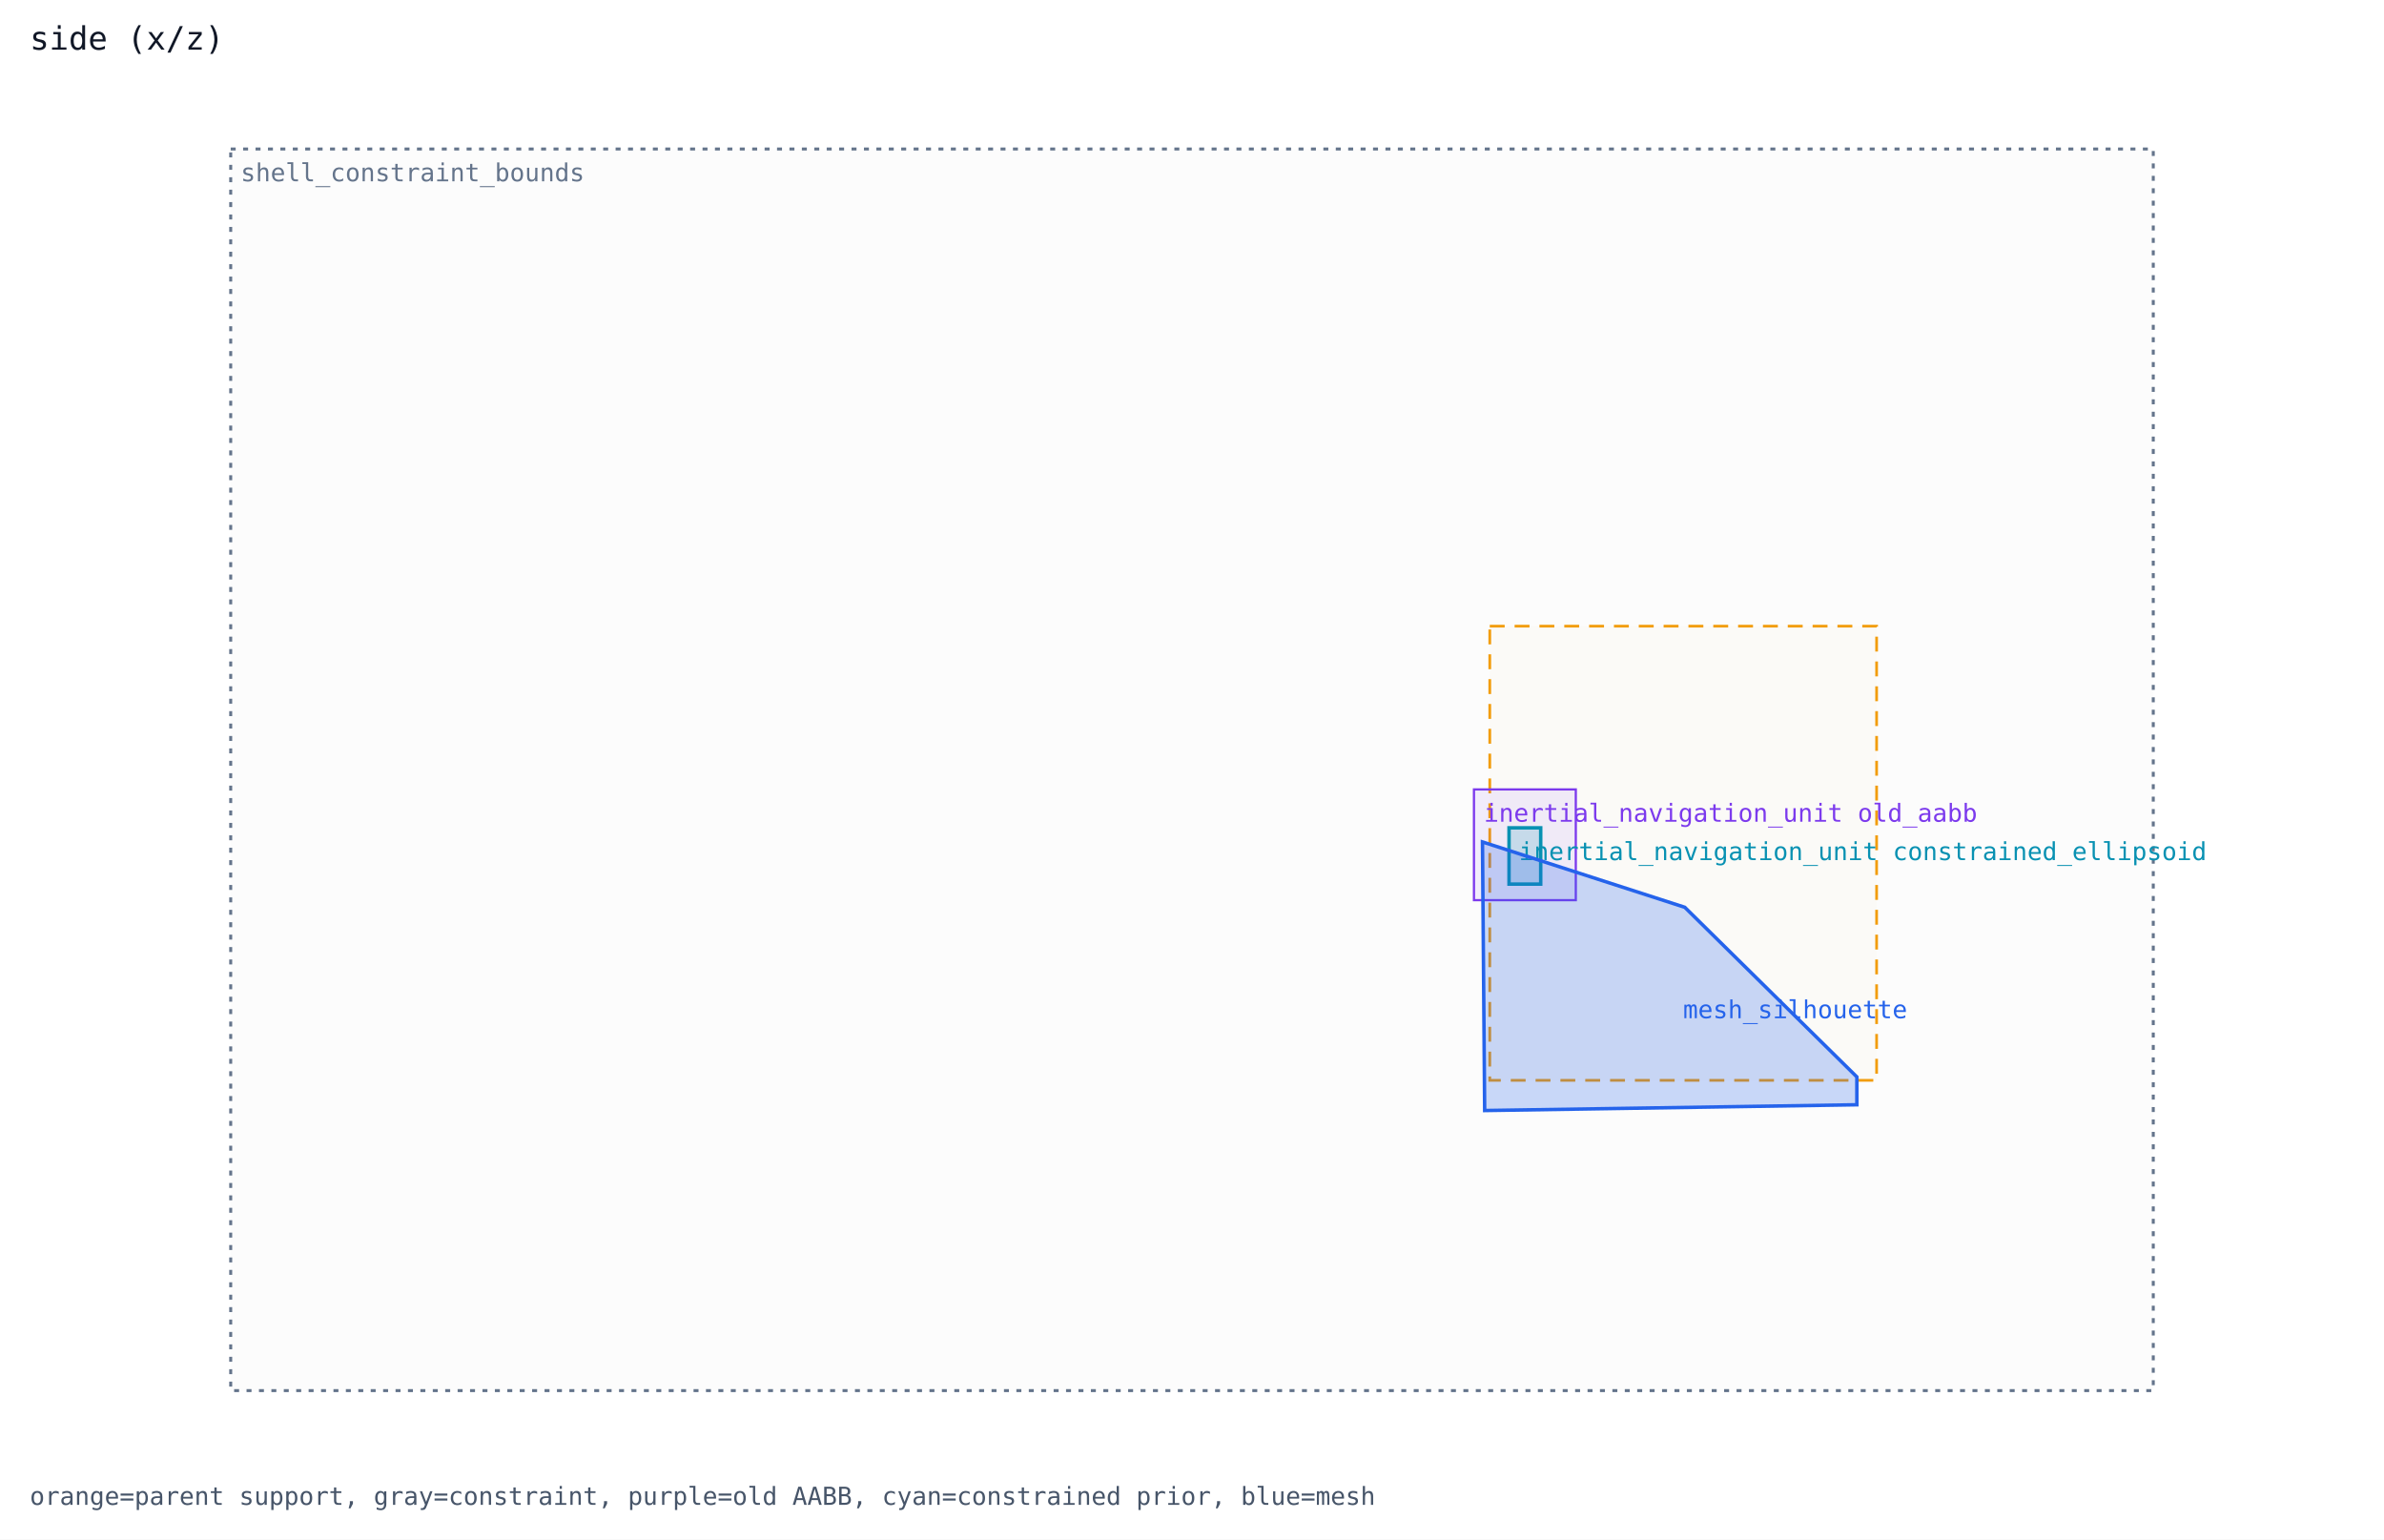
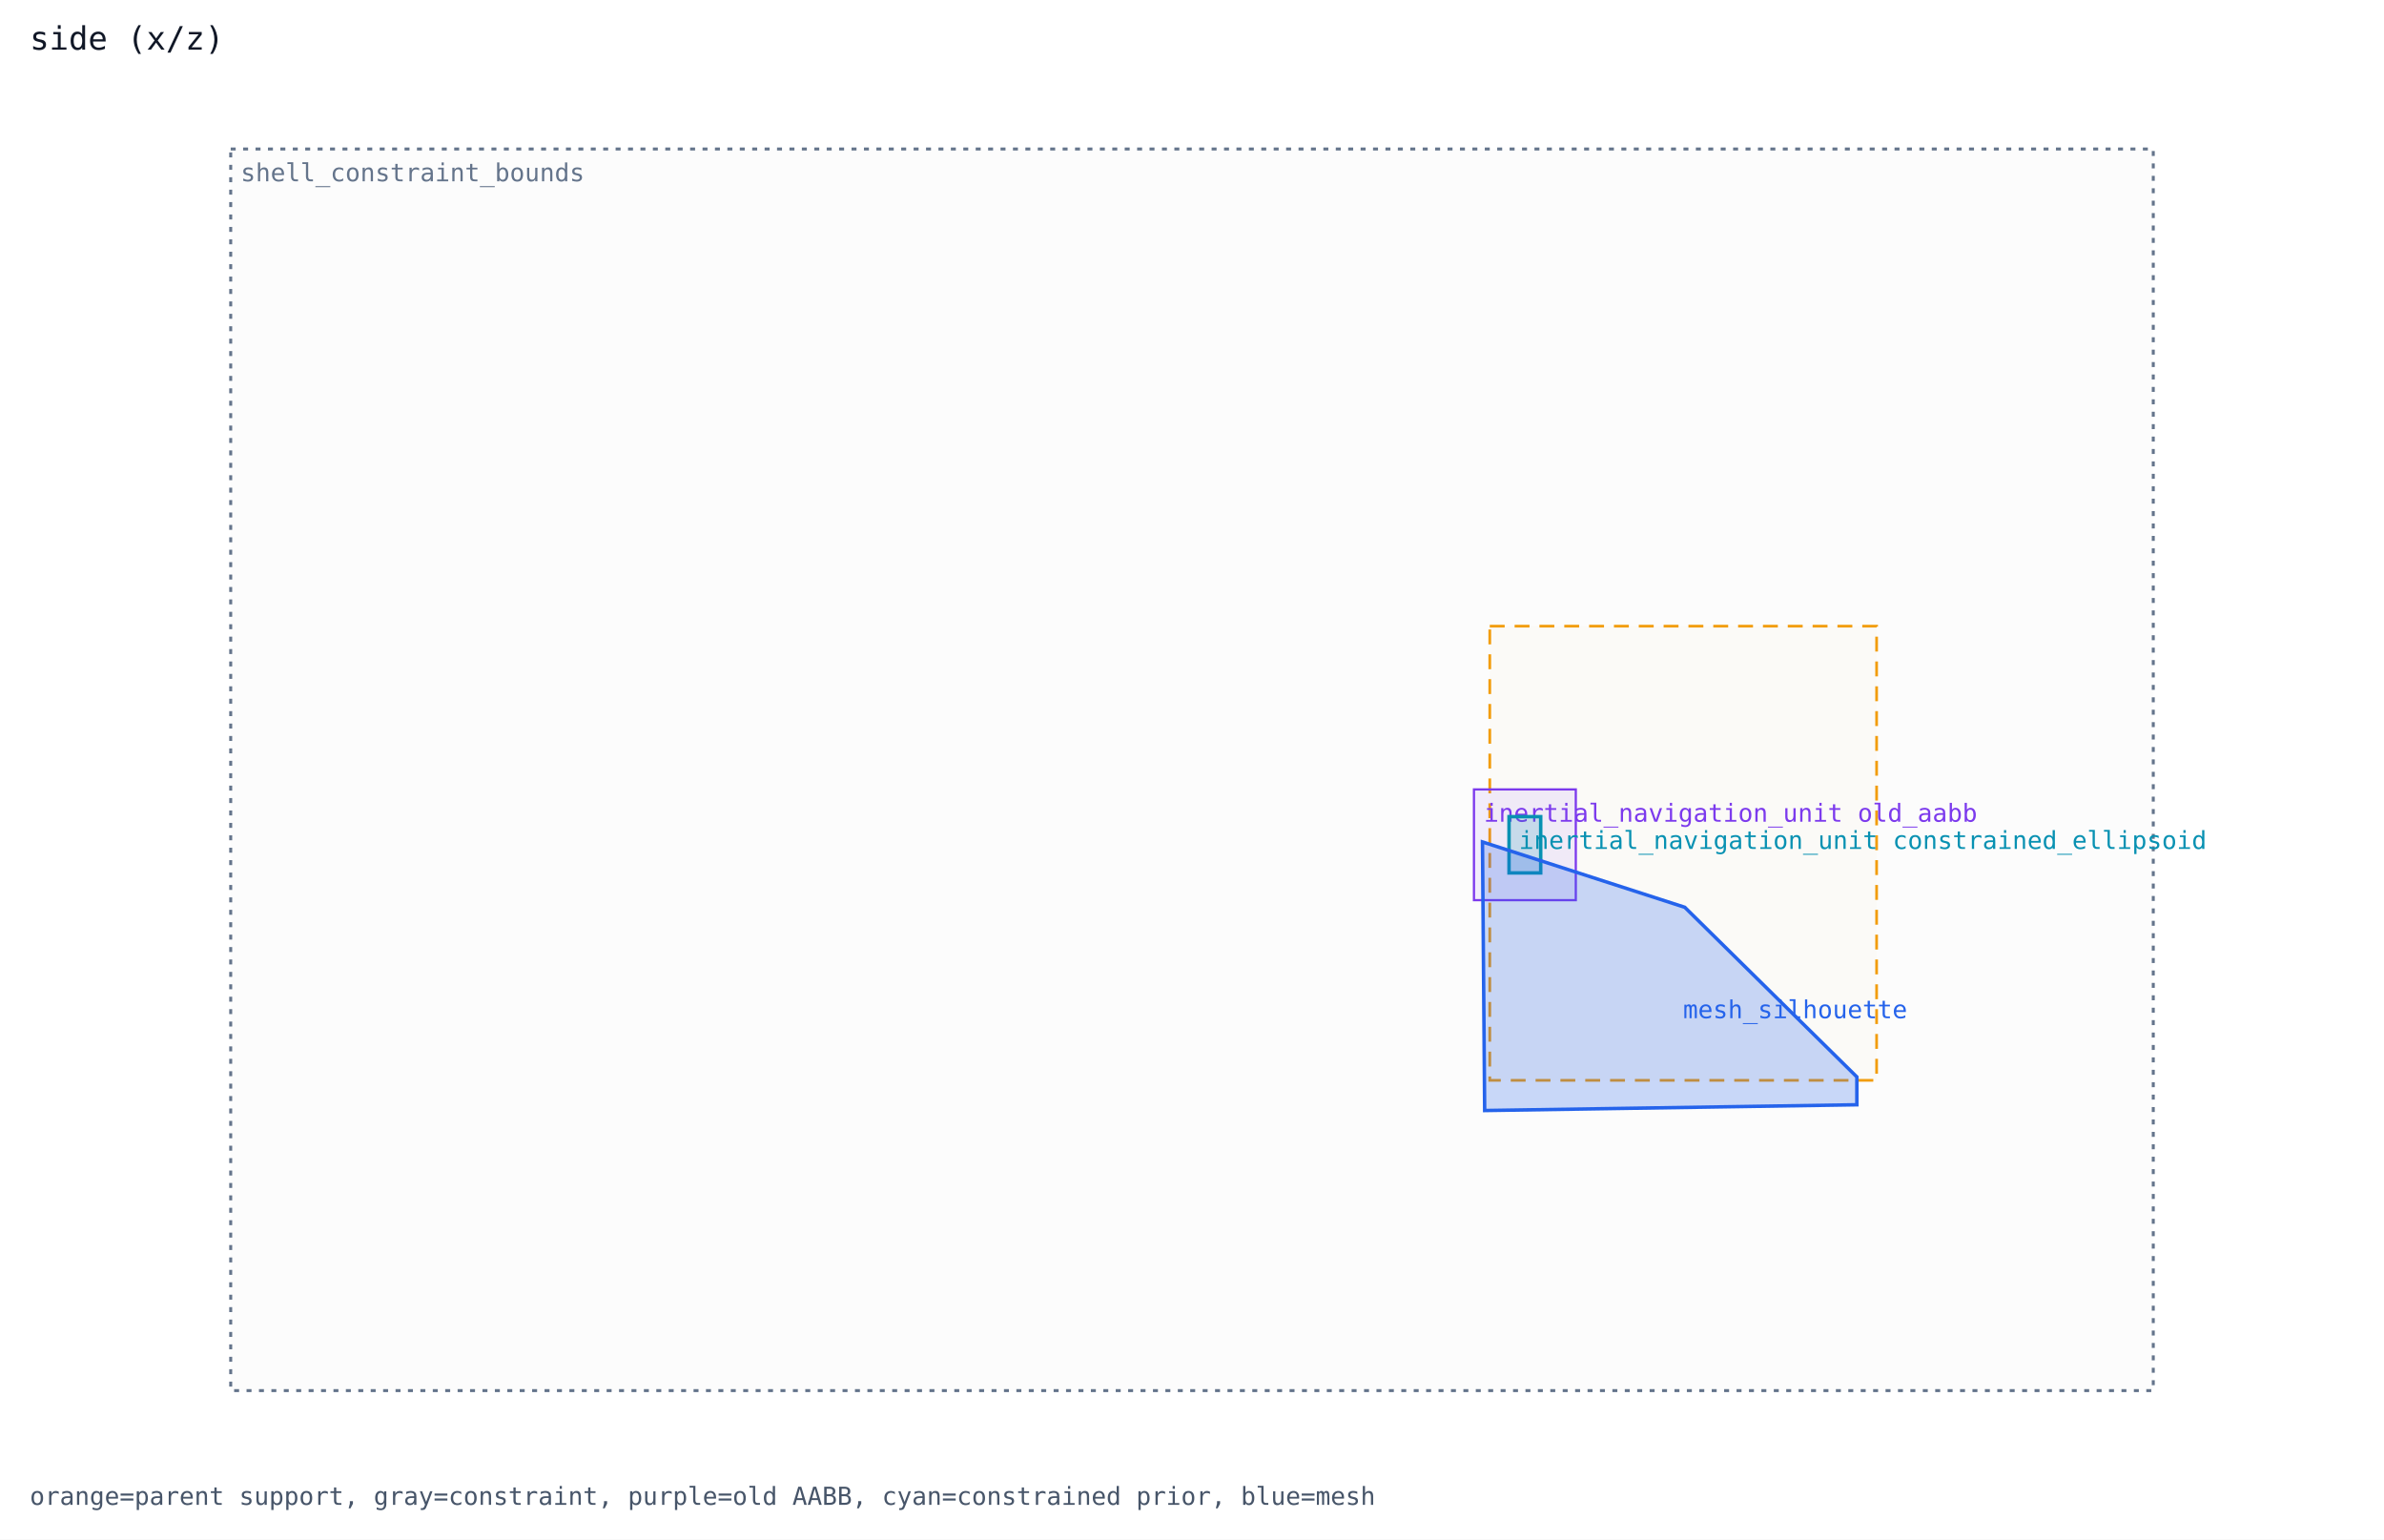
<svg xmlns="http://www.w3.org/2000/svg" width="960" height="620" viewBox="0 0 960 620">
  <rect x="0" y="0" width="960" height="620" fill="#ffffff" />
  <text x="12" y="20" font-size="13" font-family="monospace" fill="#111827">side (x/z)</text>
  <rect x="599.91" y="252.15" width="155.77" height="182.90" fill="#f59e0b" fill-opacity="0.02" stroke="#f59e0b" stroke-width="1.10" stroke-dasharray="6 4" />
  <rect x="92.90" y="60.00" width="774.19" height="500.00" fill="#64748b" fill-opacity="0.02" stroke="#64748b" stroke-width="1.20" stroke-dasharray="2 3" />
  <text x="96.90" y="73.00" font-size="10" font-family="monospace" fill="#64748b">shell_constraint_bounds</text>
  <rect x="593.54" y="317.90" width="41.01" height="44.60" fill="#7c3aed" fill-opacity="0.08" stroke="#7c3aed" stroke-width="0.90" />
  <text x="597.54" y="330.90" font-size="10" font-family="monospace" fill="#7c3aed">inertial_navigation_unit old_aabb</text>
-   <rect x="607.66" y="333.37" width="12.76" height="22.66" fill="#0891b2" fill-opacity="0.18" stroke="#0891b2" stroke-width="1.40" />
-   <text x="611.66" y="346.37" font-size="10" font-family="monospace" fill="#0891b2">inertial_navigation_unit constrained_ellipsoid</text>
+   <rect x="607.66" y="328.87" width="12.76" height="22.66" fill="#0891b2" fill-opacity="0.18" stroke="#0891b2" stroke-width="1.40" />
+   <text x="611.66" y="341.87" font-size="10" font-family="monospace" fill="#0891b2">inertial_navigation_unit constrained_ellipsoid</text>
  <polygon points="596.97,339.05 597.85,447.21 747.73,444.89 747.73,433.68 678.43,365.36" fill="#2563eb" fill-opacity="0.24" stroke="#2563eb" stroke-width="1.40" />
  <text x="677.74" y="410.04" font-size="10" font-family="monospace" fill="#2563eb">mesh_silhouette</text>
  <text x="12" y="606" font-size="10" font-family="monospace" fill="#475569">orange=parent support, gray=constraint, purple=old AABB, cyan=constrained prior, blue=mesh</text>
</svg>
